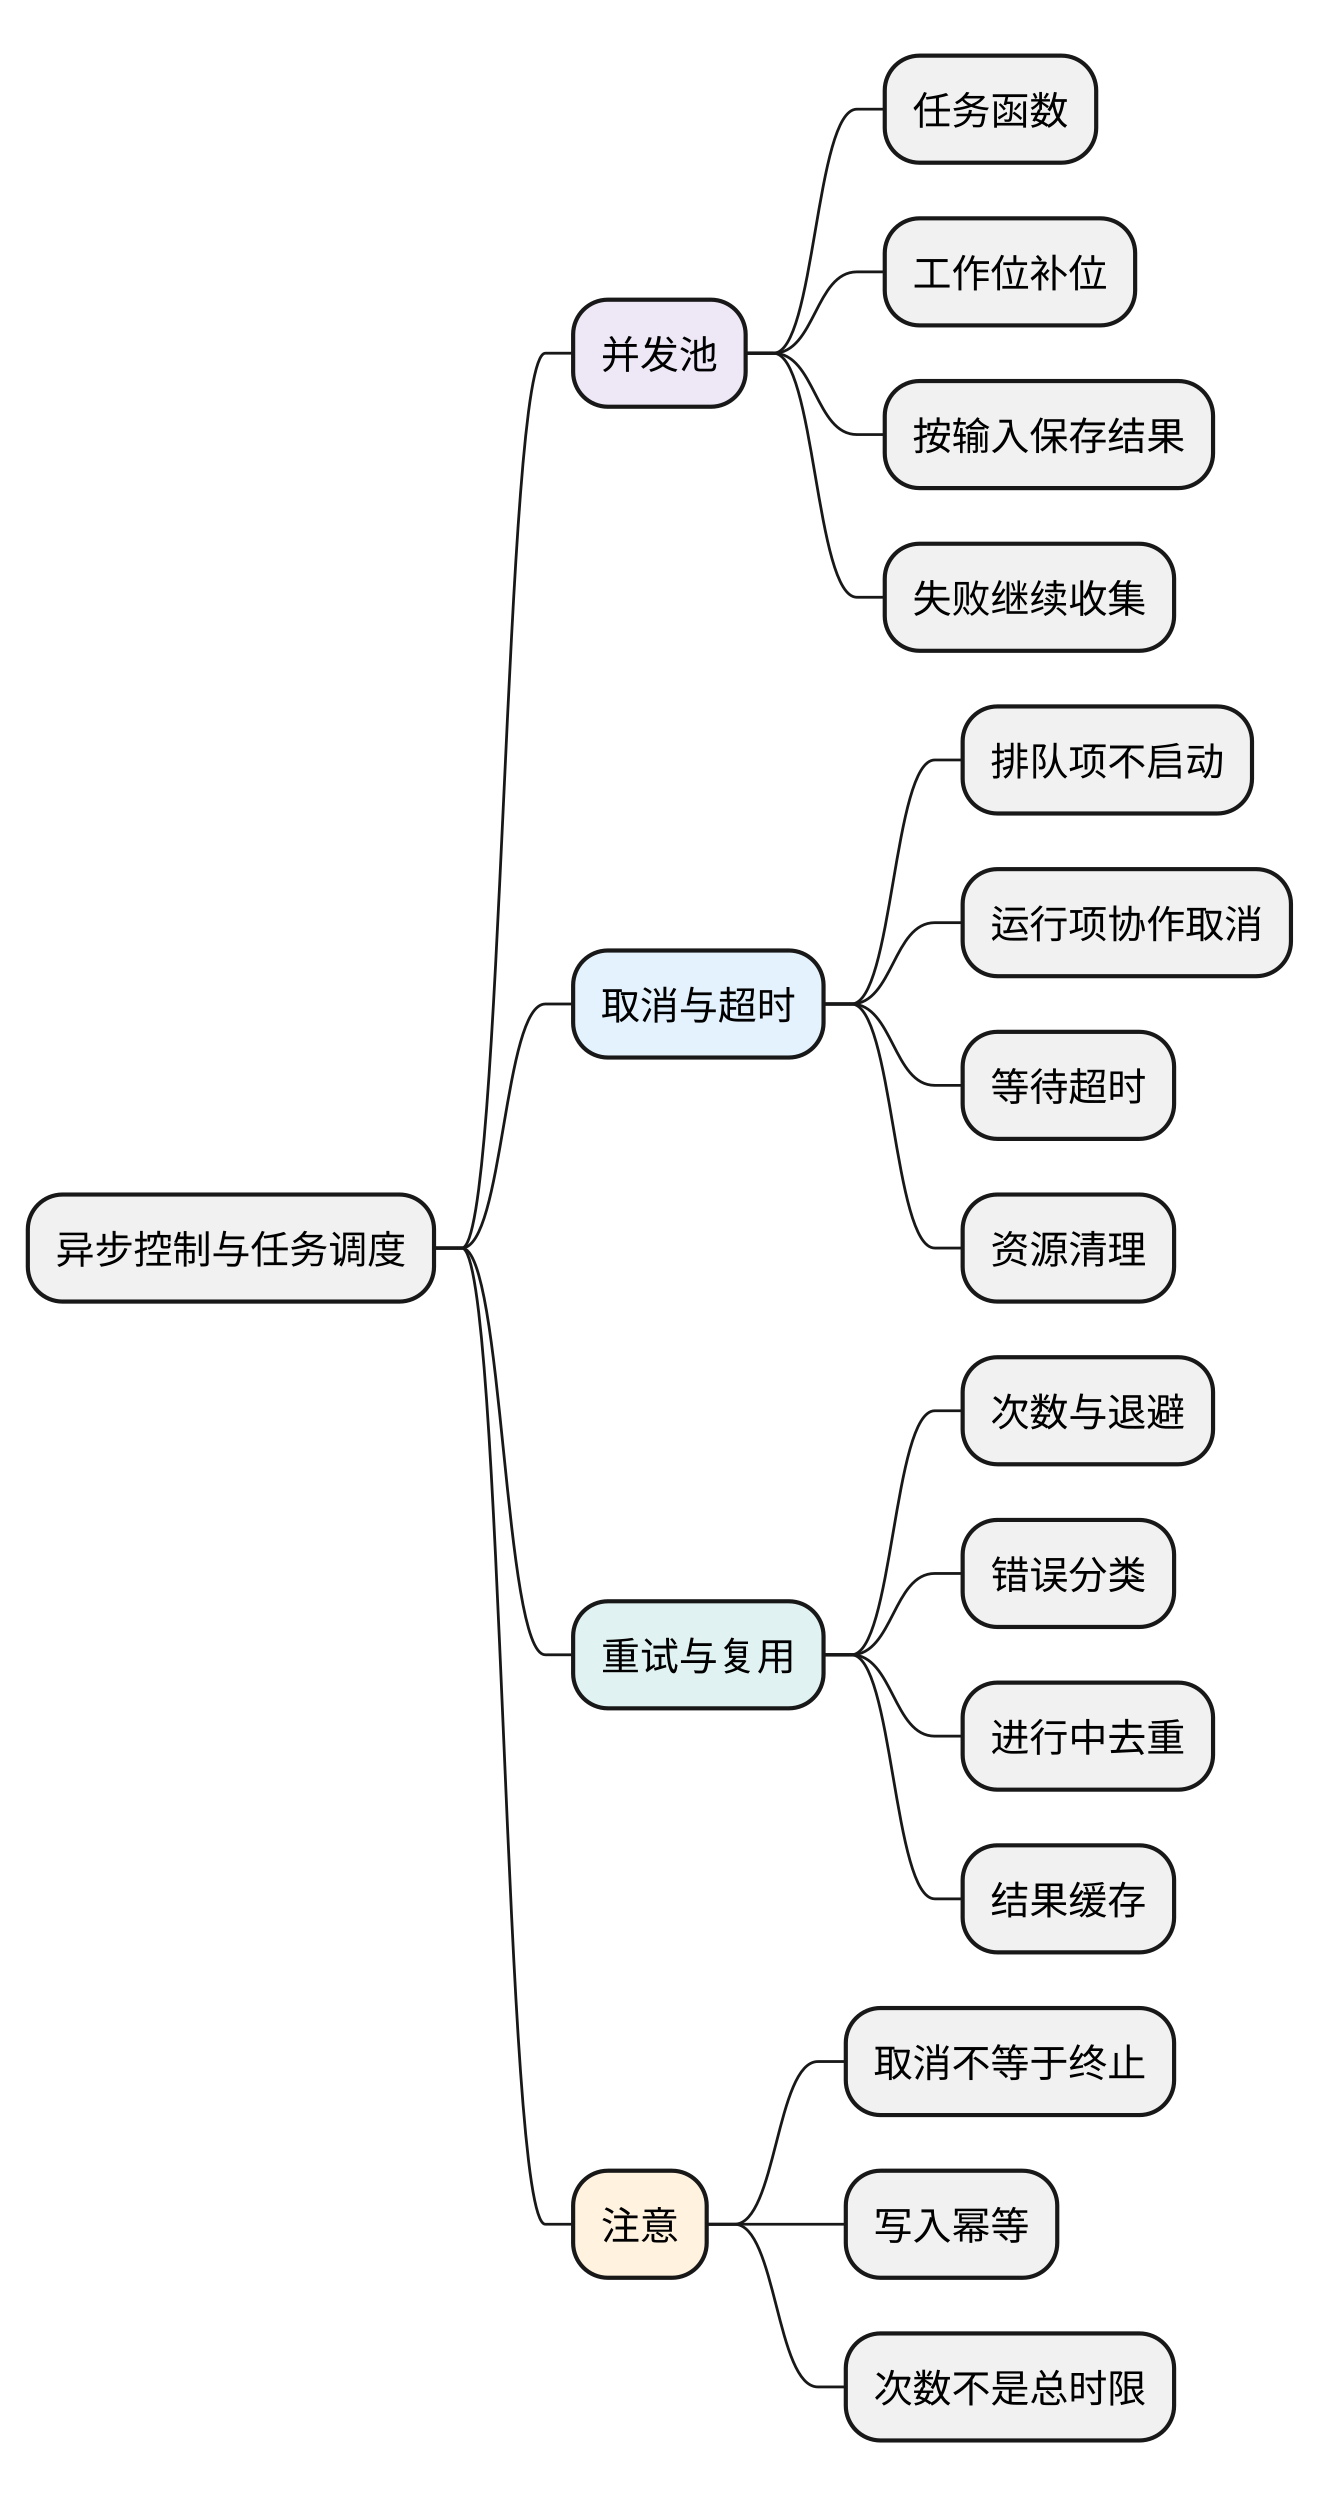
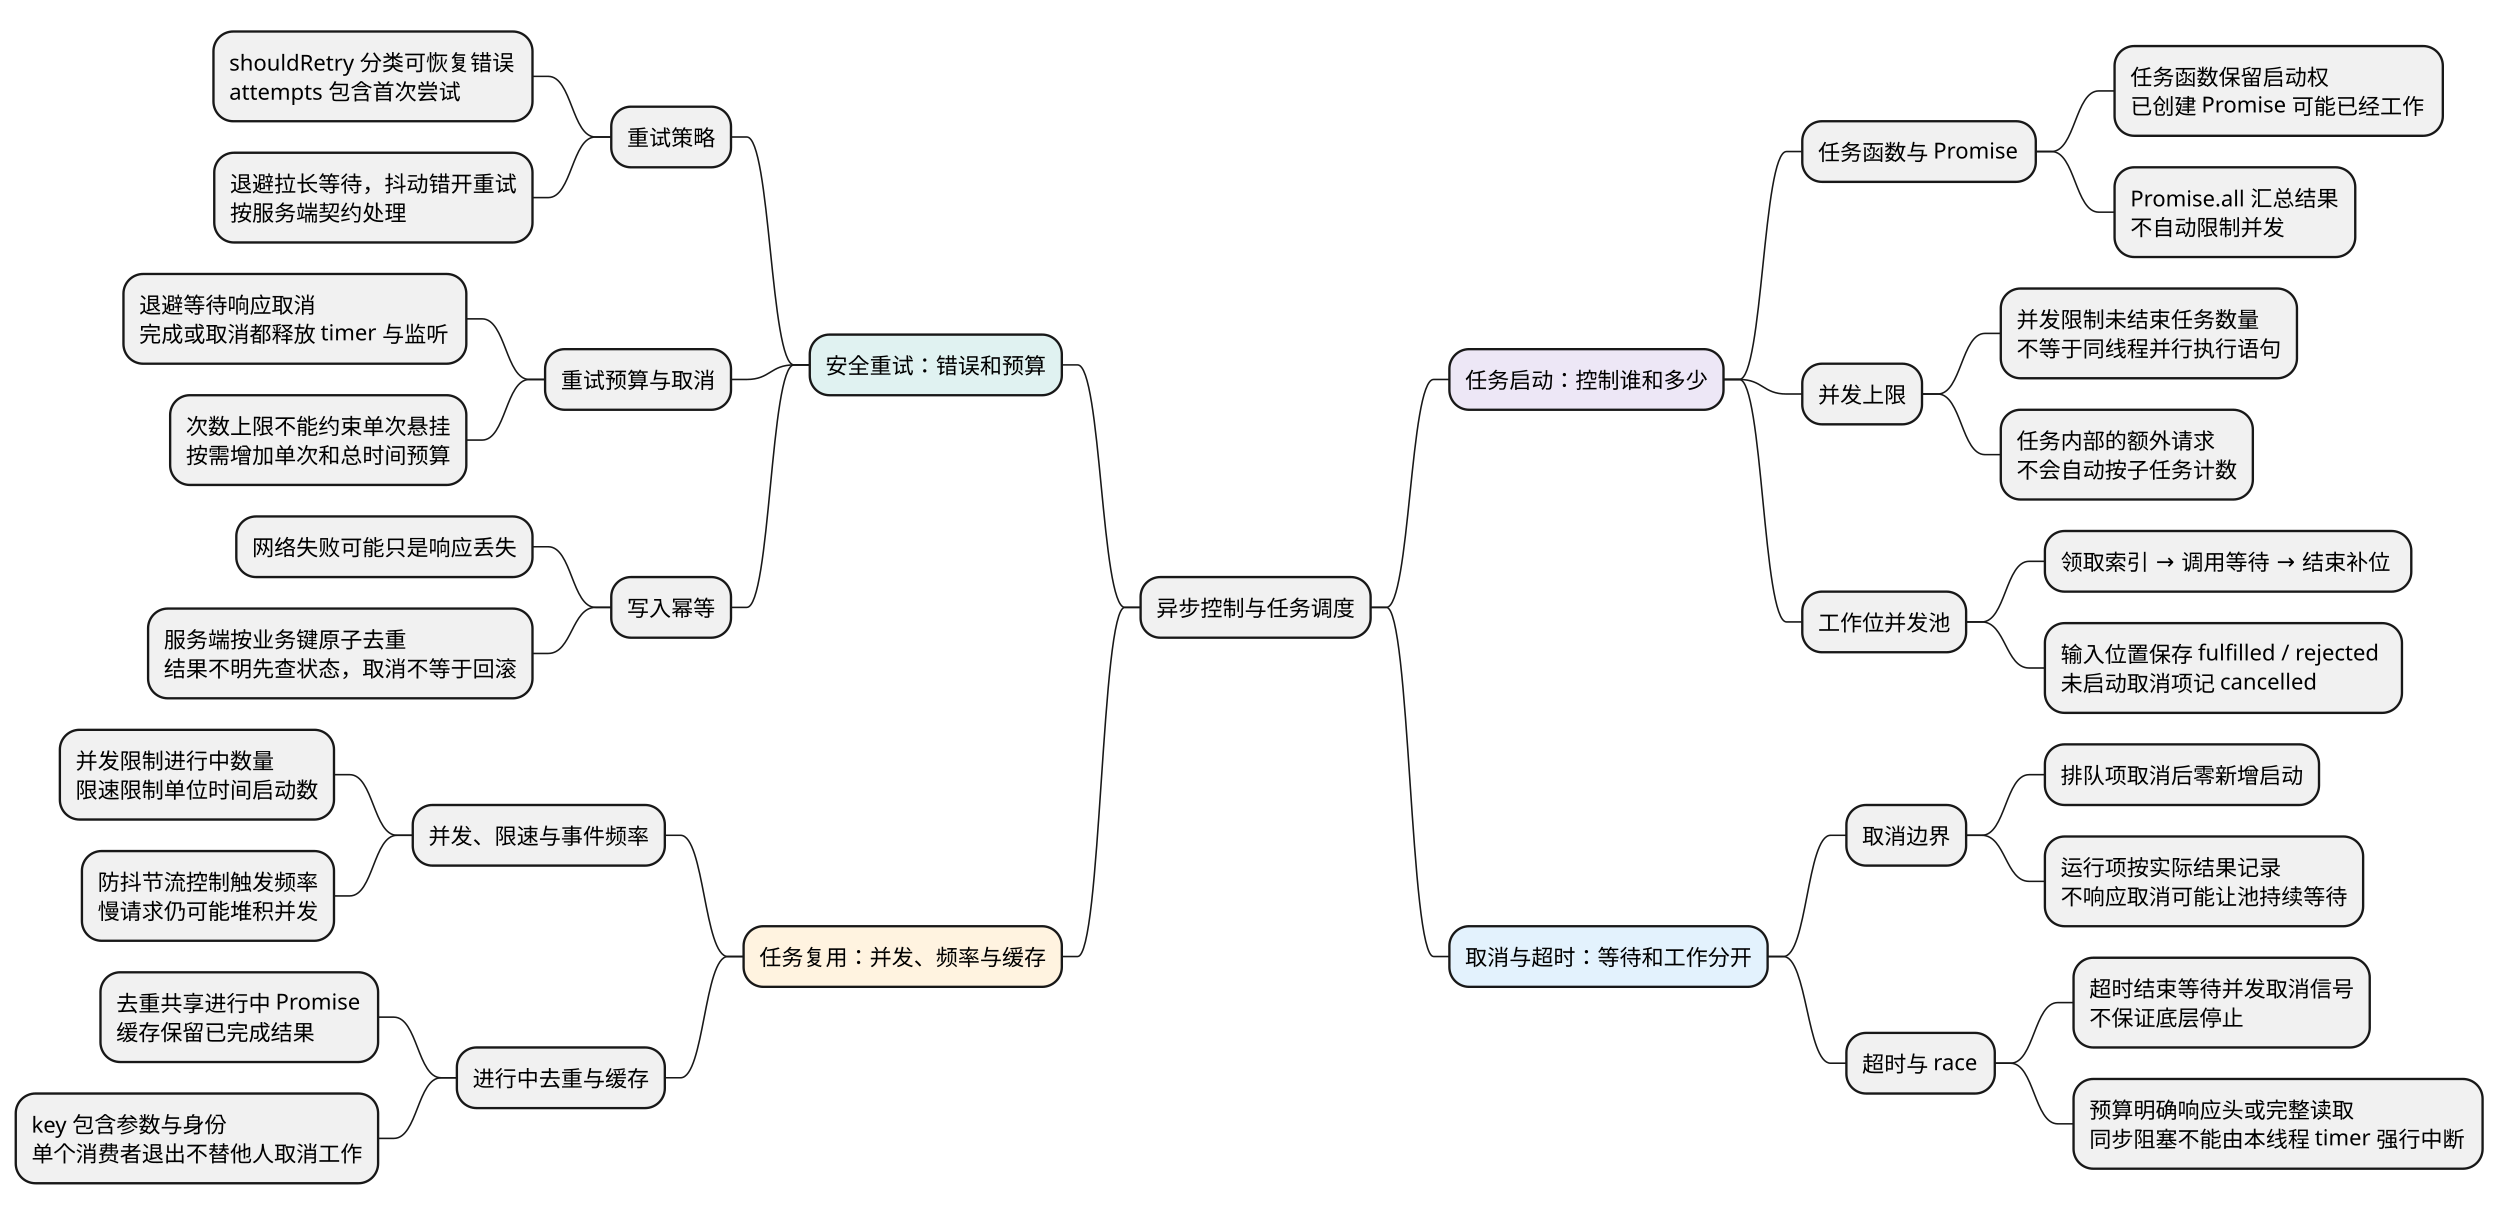
- <svg xmlns="http://www.w3.org/2000/svg" contentStyleType="text/css" data-diagram-type="MINDMAP" height="936.458px" preserveAspectRatio="none" style="width:495px;height:936px;background:#FFFFFF;" version="1.1" viewBox="0 0 495 936" width="495.833px" zoomAndPan="magnify">
+ <svg xmlns="http://www.w3.org/2000/svg" contentStyleType="text/css" data-diagram-type="MINDMAP" height="805.208px" preserveAspectRatio="none" style="width:1653px;height:805px;background:#FFFFFF;" version="1.1" viewBox="0 0 1653 805" width="1653.125px" zoomAndPan="magnify">
  <defs />
  <g>
-     <rect fill="#F1F1F1" height="40.081" rx="13.021" ry="13.021" style="stroke:#181818;stroke-width:1.562;" width="152.083" x="10.417" y="447.232" />
-     <text fill="#000000" font-family="Microsoft YaHei" font-size="14.583" lengthAdjust="spacing" textLength="131.25" x="20.833" y="473.079">异步控制与任务调度</text>
-     <rect fill="#EDE7F6" height="40.081" rx="13.021" ry="13.021" style="stroke:#181818;stroke-width:1.562;" width="64.583" x="214.583" y="112.204" />
-     <text fill="#000000" font-family="Microsoft YaHei" font-size="14.583" lengthAdjust="spacing" textLength="43.75" x="225" y="138.052">并发池</text>
-     <rect fill="#F1F1F1" height="40.081" rx="13.021" ry="13.021" style="stroke:#181818;stroke-width:1.562;" width="79.167" x="331.25" y="20.833" />
-     <text fill="#000000" font-family="Microsoft YaHei" font-size="14.583" lengthAdjust="spacing" textLength="58.333" x="341.667" y="46.681">任务函数</text>
-     <path d="M279.167,132.245 L289.583,132.245 C305.208,132.245 305.208,40.874 320.833,40.874 L331.25,40.874" fill="none" style="stroke:#181818;stroke-width:1.042;" />
-     <rect fill="#F1F1F1" height="40.081" rx="13.021" ry="13.021" style="stroke:#181818;stroke-width:1.562;" width="93.75" x="331.25" y="81.747" />
-     <text fill="#000000" font-family="Microsoft YaHei" font-size="14.583" lengthAdjust="spacing" textLength="72.917" x="341.667" y="107.595">工作位补位</text>
-     <path d="M279.167,132.245 L289.583,132.245 C305.208,132.245 305.208,101.788 320.833,101.788 L331.25,101.788" fill="none" style="stroke:#181818;stroke-width:1.042;" />
-     <rect fill="#F1F1F1" height="40.081" rx="13.021" ry="13.021" style="stroke:#181818;stroke-width:1.562;" width="122.917" x="331.25" y="142.661" />
-     <text fill="#000000" font-family="Microsoft YaHei" font-size="14.583" lengthAdjust="spacing" textLength="102.083" x="341.667" y="168.509">按输入保存结果</text>
-     <path d="M279.167,132.245 L289.583,132.245 C305.208,132.245 305.208,162.702 320.833,162.702 L331.25,162.702" fill="none" style="stroke:#181818;stroke-width:1.042;" />
-     <rect fill="#F1F1F1" height="40.081" rx="13.021" ry="13.021" style="stroke:#181818;stroke-width:1.562;" width="108.333" x="331.25" y="203.576" />
-     <text fill="#000000" font-family="Microsoft YaHei" font-size="14.583" lengthAdjust="spacing" textLength="87.5" x="341.667" y="229.423">失败继续收集</text>
-     <path d="M279.167,132.245 L289.583,132.245 C305.208,132.245 305.208,223.616 320.833,223.616 L331.25,223.616" fill="none" style="stroke:#181818;stroke-width:1.042;" />
-     <path d="M162.5,467.272 L172.917,467.272 C188.542,467.272 188.542,132.245 204.167,132.245 L214.583,132.245" fill="none" style="stroke:#181818;stroke-width:1.042;" />
-     <rect fill="#E3F2FD" height="40.081" rx="13.021" ry="13.021" style="stroke:#181818;stroke-width:1.562;" width="93.75" x="214.583" y="355.861" />
-     <text fill="#000000" font-family="Microsoft YaHei" font-size="14.583" lengthAdjust="spacing" textLength="72.917" x="225" y="381.708">取消与超时</text>
-     <rect fill="#F1F1F1" height="40.081" rx="13.021" ry="13.021" style="stroke:#181818;stroke-width:1.562;" width="108.333" x="360.417" y="264.49" />
-     <text fill="#000000" font-family="Microsoft YaHei" font-size="14.583" lengthAdjust="spacing" textLength="87.5" x="370.833" y="290.337">排队项不启动</text>
-     <path d="M308.333,375.901 L318.75,375.901 C334.375,375.901 334.375,284.53 350,284.53 L360.417,284.53" fill="none" style="stroke:#181818;stroke-width:1.042;" />
-     <rect fill="#F1F1F1" height="40.081" rx="13.021" ry="13.021" style="stroke:#181818;stroke-width:1.562;" width="122.917" x="360.417" y="325.404" />
-     <text fill="#000000" font-family="Microsoft YaHei" font-size="14.583" lengthAdjust="spacing" textLength="102.083" x="370.833" y="351.251">运行项协作取消</text>
-     <path d="M308.333,375.901 L318.75,375.901 C334.375,375.901 334.375,345.444 350,345.444 L360.417,345.444" fill="none" style="stroke:#181818;stroke-width:1.042;" />
-     <rect fill="#F1F1F1" height="40.081" rx="13.021" ry="13.021" style="stroke:#181818;stroke-width:1.562;" width="79.167" x="360.417" y="386.318" />
-     <text fill="#000000" font-family="Microsoft YaHei" font-size="14.583" lengthAdjust="spacing" textLength="58.333" x="370.833" y="412.165">等待超时</text>
-     <path d="M308.333,375.901 L318.75,375.901 C334.375,375.901 334.375,406.358 350,406.358 L360.417,406.358" fill="none" style="stroke:#181818;stroke-width:1.042;" />
-     <rect fill="#F1F1F1" height="40.081" rx="13.021" ry="13.021" style="stroke:#181818;stroke-width:1.562;" width="79.167" x="360.417" y="447.232" />
-     <text fill="#000000" font-family="Microsoft YaHei" font-size="14.583" lengthAdjust="spacing" textLength="58.333" x="370.833" y="473.079">资源清理</text>
-     <path d="M308.333,375.901 L318.75,375.901 C334.375,375.901 334.375,467.272 350,467.272 L360.417,467.272" fill="none" style="stroke:#181818;stroke-width:1.042;" />
-     <path d="M162.5,467.272 L172.917,467.272 C188.542,467.272 188.542,375.901 204.167,375.901 L214.583,375.901" fill="none" style="stroke:#181818;stroke-width:1.042;" />
-     <rect fill="#E0F2F1" height="40.081" rx="13.021" ry="13.021" style="stroke:#181818;stroke-width:1.562;" width="93.75" x="214.583" y="599.517" />
-     <text fill="#000000" font-family="Microsoft YaHei" font-size="14.583" lengthAdjust="spacing" textLength="72.917" x="225" y="625.365">重试与复用</text>
-     <rect fill="#F1F1F1" height="40.081" rx="13.021" ry="13.021" style="stroke:#181818;stroke-width:1.562;" width="93.75" x="360.417" y="508.146" />
-     <text fill="#000000" font-family="Microsoft YaHei" font-size="14.583" lengthAdjust="spacing" textLength="72.917" x="370.833" y="533.994">次数与退避</text>
-     <path d="M308.333,619.558 L318.75,619.558 C334.375,619.558 334.375,528.187 350,528.187 L360.417,528.187" fill="none" style="stroke:#181818;stroke-width:1.042;" />
-     <rect fill="#F1F1F1" height="40.081" rx="13.021" ry="13.021" style="stroke:#181818;stroke-width:1.562;" width="79.167" x="360.417" y="569.06" />
-     <text fill="#000000" font-family="Microsoft YaHei" font-size="14.583" lengthAdjust="spacing" textLength="58.333" x="370.833" y="594.908">错误分类</text>
-     <path d="M308.333,619.558 L318.75,619.558 C334.375,619.558 334.375,589.101 350,589.101 L360.417,589.101" fill="none" style="stroke:#181818;stroke-width:1.042;" />
-     <rect fill="#F1F1F1" height="40.081" rx="13.021" ry="13.021" style="stroke:#181818;stroke-width:1.562;" width="93.75" x="360.417" y="629.974" />
-     <text fill="#000000" font-family="Microsoft YaHei" font-size="14.583" lengthAdjust="spacing" textLength="72.917" x="370.833" y="655.822">进行中去重</text>
-     <path d="M308.333,619.558 L318.75,619.558 C334.375,619.558 334.375,650.015 350,650.015 L360.417,650.015" fill="none" style="stroke:#181818;stroke-width:1.042;" />
-     <rect fill="#F1F1F1" height="40.081" rx="13.021" ry="13.021" style="stroke:#181818;stroke-width:1.562;" width="79.167" x="360.417" y="690.889" />
-     <text fill="#000000" font-family="Microsoft YaHei" font-size="14.583" lengthAdjust="spacing" textLength="58.333" x="370.833" y="716.736">结果缓存</text>
-     <path d="M308.333,619.558 L318.75,619.558 C334.375,619.558 334.375,710.929 350,710.929 L360.417,710.929" fill="none" style="stroke:#181818;stroke-width:1.042;" />
-     <path d="M162.5,467.272 L172.917,467.272 C188.542,467.272 188.542,619.558 204.167,619.558 L214.583,619.558" fill="none" style="stroke:#181818;stroke-width:1.042;" />
-     <rect fill="#FFF3E0" height="40.081" rx="13.021" ry="13.021" style="stroke:#181818;stroke-width:1.562;" width="50" x="214.583" y="812.717" />
-     <text fill="#000000" font-family="Microsoft YaHei" font-size="14.583" lengthAdjust="spacing" textLength="29.167" x="225" y="838.564">注意</text>
-     <rect fill="#F1F1F1" height="40.081" rx="13.021" ry="13.021" style="stroke:#181818;stroke-width:1.562;" width="122.917" x="316.667" y="751.803" />
-     <text fill="#000000" font-family="Microsoft YaHei" font-size="14.583" lengthAdjust="spacing" textLength="102.083" x="327.083" y="777.65">取消不等于终止</text>
-     <path d="M264.583,832.757 L275,832.757 C290.625,832.757 290.625,771.843 306.25,771.843 L316.667,771.843" fill="none" style="stroke:#181818;stroke-width:1.042;" />
-     <rect fill="#F1F1F1" height="40.081" rx="13.021" ry="13.021" style="stroke:#181818;stroke-width:1.562;" width="79.167" x="316.667" y="812.717" />
-     <text fill="#000000" font-family="Microsoft YaHei" font-size="14.583" lengthAdjust="spacing" textLength="58.333" x="327.083" y="838.564">写入幂等</text>
-     <path d="M264.583,832.757 L275,832.757 C290.625,832.757 290.625,832.757 306.25,832.757 L316.667,832.757" fill="none" style="stroke:#181818;stroke-width:1.042;" />
-     <rect fill="#F1F1F1" height="40.081" rx="13.021" ry="13.021" style="stroke:#181818;stroke-width:1.562;" width="122.917" x="316.667" y="873.631" />
-     <text fill="#000000" font-family="Microsoft YaHei" font-size="14.583" lengthAdjust="spacing" textLength="102.083" x="327.083" y="899.478">次数不是总时限</text>
-     <path d="M264.583,832.757 L275,832.757 C290.625,832.757 290.625,893.671 306.25,893.671 L316.667,893.671" fill="none" style="stroke:#181818;stroke-width:1.042;" />
-     <path d="M162.5,467.272 L172.917,467.272 C188.542,467.272 188.542,832.757 204.167,832.757 L214.583,832.757" fill="none" style="stroke:#181818;stroke-width:1.042;" />
+     <rect fill="#F1F1F1" height="40.081" rx="13.021" ry="13.021" style="stroke:#181818;stroke-width:1.562;" width="152.083" x="754.167" y="381.56" />
+     <text fill="#000000" font-family="Microsoft YaHei" font-size="14.583" lengthAdjust="spacing" textLength="131.25" x="764.583" y="407.408">异步控制与任务调度</text>
+     <rect fill="#EDE7F6" height="40.081" rx="13.021" ry="13.021" style="stroke:#181818;stroke-width:1.562;" width="181.25" x="958.333" y="230.861" />
+     <text fill="#000000" font-family="Microsoft YaHei" font-size="14.583" lengthAdjust="spacing" textLength="160.417" x="968.75" y="256.708">任务启动：控制谁和多少</text>
+     <rect fill="#F1F1F1" height="40.081" rx="13.021" ry="13.021" style="stroke:#181818;stroke-width:1.562;" width="154.398" x="1191.667" y="80.162" />
+     <text fill="#000000" font-family="Microsoft YaHei" font-size="14.583" lengthAdjust="spacing" textLength="133.564" x="1202.083" y="106.009">任务函数与 Promise</text>
+     <rect fill="#F1F1F1" height="59.328" rx="13.021" ry="13.021" style="stroke:#181818;stroke-width:1.562;" width="217.046" x="1398.148" y="30.457" />
+     <text fill="#000000" font-family="Microsoft YaHei" font-size="14.583" lengthAdjust="spacing" textLength="131.25" x="1408.564" y="56.304">任务函数保留启动权</text>
+     <text fill="#000000" font-family="Microsoft YaHei" font-size="14.583" lengthAdjust="spacing" textLength="196.213" x="1408.564" y="75.552">已创建 Promise 可能已经工作</text>
+     <path d="M1346.064,100.202 L1356.481,100.202 C1372.106,100.202 1372.106,60.121 1387.731,60.121 L1398.148,60.121" fill="none" style="stroke:#181818;stroke-width:1.042;" />
+     <rect fill="#F1F1F1" height="59.328" rx="13.021" ry="13.021" style="stroke:#181818;stroke-width:1.562;" width="159.147" x="1398.148" y="110.619" />
+     <text fill="#000000" font-family="Microsoft YaHei" font-size="14.583" lengthAdjust="spacing" textLength="138.314" x="1408.564" y="136.466">Promise.all 汇总结果</text>
+     <text fill="#000000" font-family="Microsoft YaHei" font-size="14.583" lengthAdjust="spacing" textLength="102.083" x="1408.564" y="155.713">不自动限制并发</text>
+     <path d="M1346.064,100.202 L1356.481,100.202 C1372.106,100.202 1372.106,140.283 1387.731,140.283 L1398.148,140.283" fill="none" style="stroke:#181818;stroke-width:1.042;" />
+     <path d="M1139.583,250.901 L1150,250.901 C1165.625,250.901 1165.625,100.202 1181.25,100.202 L1191.667,100.202" fill="none" style="stroke:#181818;stroke-width:1.042;" />
+     <rect fill="#F1F1F1" height="40.081" rx="13.021" ry="13.021" style="stroke:#181818;stroke-width:1.562;" width="79.167" x="1191.667" y="240.485" />
+     <text fill="#000000" font-family="Microsoft YaHei" font-size="14.583" lengthAdjust="spacing" textLength="58.333" x="1202.083" y="266.332">并发上限</text>
+     <rect fill="#F1F1F1" height="59.328" rx="13.021" ry="13.021" style="stroke:#181818;stroke-width:1.562;" width="195.833" x="1322.917" y="190.78" />
+     <text fill="#000000" font-family="Microsoft YaHei" font-size="14.583" lengthAdjust="spacing" textLength="160.417" x="1333.333" y="216.627">并发限制未结束任务数量</text>
+     <text fill="#000000" font-family="Microsoft YaHei" font-size="14.583" lengthAdjust="spacing" textLength="175" x="1333.333" y="235.875">不等于同线程并行执行语句</text>
+     <path d="M1270.833,260.525 L1281.25,260.525 C1296.875,260.525 1296.875,220.444 1312.5,220.444 L1322.917,220.444" fill="none" style="stroke:#181818;stroke-width:1.042;" />
+     <rect fill="#F1F1F1" height="59.328" rx="13.021" ry="13.021" style="stroke:#181818;stroke-width:1.562;" width="166.667" x="1322.917" y="270.942" />
+     <text fill="#000000" font-family="Microsoft YaHei" font-size="14.583" lengthAdjust="spacing" textLength="131.25" x="1333.333" y="296.789">任务内部的额外请求</text>
+     <text fill="#000000" font-family="Microsoft YaHei" font-size="14.583" lengthAdjust="spacing" textLength="145.833" x="1333.333" y="316.036">不会自动按子任务计数</text>
+     <path d="M1270.833,260.525 L1281.25,260.525 C1296.875,260.525 1296.875,300.606 1312.5,300.606 L1322.917,300.606" fill="none" style="stroke:#181818;stroke-width:1.042;" />
+     <path d="M1139.583,250.901 L1150,250.901 C1165.625,250.901 1165.625,260.525 1181.25,260.525 L1191.667,260.525" fill="none" style="stroke:#181818;stroke-width:1.042;" />
+     <rect fill="#F1F1F1" height="40.081" rx="13.021" ry="13.021" style="stroke:#181818;stroke-width:1.562;" width="108.333" x="1191.667" y="391.184" />
+     <text fill="#000000" font-family="Microsoft YaHei" font-size="14.583" lengthAdjust="spacing" textLength="87.5" x="1202.083" y="417.031">工作位并发池</text>
+     <rect fill="#F1F1F1" height="40.081" rx="13.021" ry="13.021" style="stroke:#181818;stroke-width:1.562;" width="242.261" x="1352.083" y="351.103" />
+     <text fill="#000000" font-family="Microsoft YaHei" font-size="14.583" lengthAdjust="spacing" textLength="221.427" x="1362.5" y="376.951">领取索引 → 调用等待 → 结束补位</text>
+     <path d="M1300,411.224 L1310.417,411.224 C1326.042,411.224 1326.042,371.144 1341.667,371.144 L1352.083,371.144" fill="none" style="stroke:#181818;stroke-width:1.042;" />
+     <rect fill="#F1F1F1" height="59.328" rx="13.021" ry="13.021" style="stroke:#181818;stroke-width:1.562;" width="236.094" x="1352.083" y="412.017" />
+     <text fill="#000000" font-family="Microsoft YaHei" font-size="14.583" lengthAdjust="spacing" textLength="215.261" x="1362.5" y="437.865">输入位置保存 fulfilled / rejected</text>
+     <text fill="#000000" font-family="Microsoft YaHei" font-size="14.583" lengthAdjust="spacing" textLength="171.71" x="1362.5" y="457.112">未启动取消项记 cancelled</text>
+     <path d="M1300,411.224 L1310.417,411.224 C1326.042,411.224 1326.042,441.681 1341.667,441.681 L1352.083,441.681" fill="none" style="stroke:#181818;stroke-width:1.042;" />
+     <path d="M1139.583,250.901 L1150,250.901 C1165.625,250.901 1165.625,411.224 1181.25,411.224 L1191.667,411.224" fill="none" style="stroke:#181818;stroke-width:1.042;" />
+     <path d="M906.25,401.601 L916.667,401.601 C932.292,401.601 932.292,250.901 947.917,250.901 L958.333,250.901" fill="none" style="stroke:#181818;stroke-width:1.042;" />
+     <rect fill="#E3F2FD" height="40.081" rx="13.021" ry="13.021" style="stroke:#181818;stroke-width:1.562;" width="210.417" x="958.333" y="612.421" />
+     <text fill="#000000" font-family="Microsoft YaHei" font-size="14.583" lengthAdjust="spacing" textLength="189.583" x="968.75" y="638.269">取消与超时：等待和工作分开</text>
+     <rect fill="#F1F1F1" height="40.081" rx="13.021" ry="13.021" style="stroke:#181818;stroke-width:1.562;" width="79.167" x="1220.833" y="532.26" />
+     <text fill="#000000" font-family="Microsoft YaHei" font-size="14.583" lengthAdjust="spacing" textLength="58.333" x="1231.25" y="558.107">取消边界</text>
+     <rect fill="#F1F1F1" height="40.081" rx="13.021" ry="13.021" style="stroke:#181818;stroke-width:1.562;" width="181.25" x="1352.083" y="492.179" />
+     <text fill="#000000" font-family="Microsoft YaHei" font-size="14.583" lengthAdjust="spacing" textLength="160.417" x="1362.5" y="518.026">排队项取消后零新增启动</text>
+     <path d="M1300,552.3 L1310.417,552.3 C1326.042,552.3 1326.042,512.219 1341.667,512.219 L1352.083,512.219" fill="none" style="stroke:#181818;stroke-width:1.042;" />
+     <rect fill="#F1F1F1" height="59.328" rx="13.021" ry="13.021" style="stroke:#181818;stroke-width:1.562;" width="210.417" x="1352.083" y="553.093" />
+     <text fill="#000000" font-family="Microsoft YaHei" font-size="14.583" lengthAdjust="spacing" textLength="145.833" x="1362.5" y="578.94">运行项按实际结果记录</text>
+     <text fill="#000000" font-family="Microsoft YaHei" font-size="14.583" lengthAdjust="spacing" textLength="189.583" x="1362.5" y="598.188">不响应取消可能让池持续等待</text>
+     <path d="M1300,552.3 L1310.417,552.3 C1326.042,552.3 1326.042,582.757 1341.667,582.757 L1352.083,582.757" fill="none" style="stroke:#181818;stroke-width:1.042;" />
+     <path d="M1168.75,632.462 L1179.167,632.462 C1194.792,632.462 1194.792,552.3 1210.417,552.3 L1220.833,552.3" fill="none" style="stroke:#181818;stroke-width:1.042;" />
+     <rect fill="#F1F1F1" height="40.081" rx="13.021" ry="13.021" style="stroke:#181818;stroke-width:1.562;" width="98.115" x="1220.833" y="682.959" />
+     <text fill="#000000" font-family="Microsoft YaHei" font-size="14.583" lengthAdjust="spacing" textLength="77.282" x="1231.25" y="708.806">超时与 race</text>
+     <rect fill="#F1F1F1" height="59.328" rx="13.021" ry="13.021" style="stroke:#181818;stroke-width:1.562;" width="195.833" x="1371.032" y="633.255" />
+     <text fill="#000000" font-family="Microsoft YaHei" font-size="14.583" lengthAdjust="spacing" textLength="175" x="1381.448" y="659.102">超时结束等待并发取消信号</text>
+     <text fill="#000000" font-family="Microsoft YaHei" font-size="14.583" lengthAdjust="spacing" textLength="102.083" x="1381.448" y="678.349">不保证底层停止</text>
+     <path d="M1318.948,702.999 L1329.365,702.999 C1344.99,702.999 1344.99,662.919 1360.615,662.919 L1371.032,662.919" fill="none" style="stroke:#181818;stroke-width:1.042;" />
+     <rect fill="#F1F1F1" height="59.328" rx="13.021" ry="13.021" style="stroke:#181818;stroke-width:1.562;" width="270.452" x="1371.032" y="713.416" />
+     <text fill="#000000" font-family="Microsoft YaHei" font-size="14.583" lengthAdjust="spacing" textLength="175" x="1381.448" y="739.263">预算明确响应头或完整读取</text>
+     <text fill="#000000" font-family="Microsoft YaHei" font-size="14.583" lengthAdjust="spacing" textLength="249.619" x="1381.448" y="758.511">同步阻塞不能由本线程 timer 强行中断</text>
+     <path d="M1318.948,702.999 L1329.365,702.999 C1344.99,702.999 1344.99,743.08 1360.615,743.08 L1371.032,743.08" fill="none" style="stroke:#181818;stroke-width:1.042;" />
+     <path d="M1168.75,632.462 L1179.167,632.462 C1194.792,632.462 1194.792,702.999 1210.417,702.999 L1220.833,702.999" fill="none" style="stroke:#181818;stroke-width:1.042;" />
+     <path d="M906.25,401.601 L916.667,401.601 C932.292,401.601 932.292,632.462 947.917,632.462 L958.333,632.462" fill="none" style="stroke:#181818;stroke-width:1.042;" />
+     <rect fill="#E0F2F1" height="40.081" rx="13.021" ry="13.021" style="stroke:#181818;stroke-width:1.562;" width="166.667" x="535.417" y="221.237" />
+     <text fill="#000000" font-family="Microsoft YaHei" font-size="14.583" lengthAdjust="spacing" textLength="145.833" x="545.833" y="247.085">安全重试：错误和预算</text>
+     <rect fill="#F1F1F1" height="40.081" rx="13.021" ry="13.021" style="stroke:#181818;stroke-width:1.562;" width="79.167" x="404.167" y="70.538" />
+     <text fill="#000000" font-family="Microsoft YaHei" font-size="14.583" lengthAdjust="spacing" textLength="58.333" x="414.583" y="96.385">重试策略</text>
+     <rect fill="#F1F1F1" height="59.328" rx="13.021" ry="13.021" style="stroke:#181818;stroke-width:1.562;" width="210.944" x="141.14" y="20.833" />
+     <text fill="#000000" font-family="Microsoft YaHei" font-size="14.583" lengthAdjust="spacing" textLength="190.11" x="151.556" y="46.681">shouldRetry 分类可恢复错误</text>
+     <text fill="#000000" font-family="Microsoft YaHei" font-size="14.583" lengthAdjust="spacing" textLength="154.179" x="151.556" y="65.928">attempts 包含首次尝试</text>
+     <path d="M404.167,90.578 L393.75,90.578 C378.125,90.578 378.125,50.497 362.5,50.497 L352.083,50.497" fill="none" style="stroke:#181818;stroke-width:1.042;" />
+     <rect fill="#F1F1F1" height="59.328" rx="13.021" ry="13.021" style="stroke:#181818;stroke-width:1.562;" width="210.417" x="141.667" y="100.995" />
+     <text fill="#000000" font-family="Microsoft YaHei" font-size="14.583" lengthAdjust="spacing" textLength="189.583" x="152.083" y="126.842">退避拉长等待，抖动错开重试</text>
+     <text fill="#000000" font-family="Microsoft YaHei" font-size="14.583" lengthAdjust="spacing" textLength="116.667" x="152.083" y="146.09">按服务端契约处理</text>
+     <path d="M404.167,90.578 L393.75,90.578 C378.125,90.578 378.125,130.659 362.5,130.659 L352.083,130.659" fill="none" style="stroke:#181818;stroke-width:1.042;" />
+     <path d="M535.417,241.278 L525,241.278 C509.375,241.278 509.375,90.578 493.75,90.578 L483.333,90.578" fill="none" style="stroke:#181818;stroke-width:1.042;" />
+     <rect fill="#F1F1F1" height="40.081" rx="13.021" ry="13.021" style="stroke:#181818;stroke-width:1.562;" width="122.917" x="360.417" y="230.861" />
+     <text fill="#000000" font-family="Microsoft YaHei" font-size="14.583" lengthAdjust="spacing" textLength="102.083" x="370.833" y="256.708">重试预算与取消</text>
+     <rect fill="#F1F1F1" height="59.328" rx="13.021" ry="13.021" style="stroke:#181818;stroke-width:1.562;" width="226.702" x="81.632" y="181.156" />
+     <text fill="#000000" font-family="Microsoft YaHei" font-size="14.583" lengthAdjust="spacing" textLength="116.667" x="92.048" y="207.004">退避等待响应取消</text>
+     <text fill="#000000" font-family="Microsoft YaHei" font-size="14.583" lengthAdjust="spacing" textLength="205.869" x="92.048" y="226.251">完成或取消都释放 timer 与监听</text>
+     <path d="M360.417,250.901 L350,250.901 C334.375,250.901 334.375,210.821 318.75,210.821 L308.333,210.821" fill="none" style="stroke:#181818;stroke-width:1.042;" />
+     <rect fill="#F1F1F1" height="59.328" rx="13.021" ry="13.021" style="stroke:#181818;stroke-width:1.562;" width="195.833" x="112.5" y="261.318" />
+     <text fill="#000000" font-family="Microsoft YaHei" font-size="14.583" lengthAdjust="spacing" textLength="175" x="122.917" y="287.165">次数上限不能约束单次悬挂</text>
+     <text fill="#000000" font-family="Microsoft YaHei" font-size="14.583" lengthAdjust="spacing" textLength="175" x="122.917" y="306.413">按需增加单次和总时间预算</text>
+     <path d="M360.417,250.901 L350,250.901 C334.375,250.901 334.375,290.982 318.75,290.982 L308.333,290.982" fill="none" style="stroke:#181818;stroke-width:1.042;" />
+     <path d="M535.417,241.278 L525,241.278 C509.375,241.278 509.375,250.901 493.75,250.901 L483.333,250.901" fill="none" style="stroke:#181818;stroke-width:1.042;" />
+     <rect fill="#F1F1F1" height="40.081" rx="13.021" ry="13.021" style="stroke:#181818;stroke-width:1.562;" width="79.167" x="404.167" y="381.56" />
+     <text fill="#000000" font-family="Microsoft YaHei" font-size="14.583" lengthAdjust="spacing" textLength="58.333" x="414.583" y="407.408">写入幂等</text>
+     <rect fill="#F1F1F1" height="40.081" rx="13.021" ry="13.021" style="stroke:#181818;stroke-width:1.562;" width="195.833" x="156.25" y="341.479" />
+     <text fill="#000000" font-family="Microsoft YaHei" font-size="14.583" lengthAdjust="spacing" textLength="175" x="166.667" y="367.327">网络失败可能只是响应丢失</text>
+     <path d="M404.167,401.601 L393.75,401.601 C378.125,401.601 378.125,361.52 362.5,361.52 L352.083,361.52" fill="none" style="stroke:#181818;stroke-width:1.042;" />
+     <rect fill="#F1F1F1" height="59.328" rx="13.021" ry="13.021" style="stroke:#181818;stroke-width:1.562;" width="254.167" x="97.917" y="402.394" />
+     <text fill="#000000" font-family="Microsoft YaHei" font-size="14.583" lengthAdjust="spacing" textLength="160.417" x="108.333" y="428.241">服务端按业务键原子去重</text>
+     <text fill="#000000" font-family="Microsoft YaHei" font-size="14.583" lengthAdjust="spacing" textLength="233.333" x="108.333" y="447.488">结果不明先查状态，取消不等于回滚</text>
+     <path d="M404.167,401.601 L393.75,401.601 C378.125,401.601 378.125,432.058 362.5,432.058 L352.083,432.058" fill="none" style="stroke:#181818;stroke-width:1.042;" />
+     <path d="M535.417,241.278 L525,241.278 C509.375,241.278 509.375,401.601 493.75,401.601 L483.333,401.601" fill="none" style="stroke:#181818;stroke-width:1.042;" />
+     <path d="M754.167,401.601 L743.75,401.601 C728.125,401.601 728.125,241.278 712.5,241.278 L702.083,241.278" fill="none" style="stroke:#181818;stroke-width:1.042;" />
+     <rect fill="#FFF3E0" height="40.081" rx="13.021" ry="13.021" style="stroke:#181818;stroke-width:1.562;" width="210.417" x="491.667" y="612.421" />
+     <text fill="#000000" font-family="Microsoft YaHei" font-size="14.583" lengthAdjust="spacing" textLength="189.583" x="502.083" y="638.269">任务复用：并发、频率与缓存</text>
+     <rect fill="#F1F1F1" height="40.081" rx="13.021" ry="13.021" style="stroke:#181818;stroke-width:1.562;" width="166.667" x="272.917" y="532.26" />
+     <text fill="#000000" font-family="Microsoft YaHei" font-size="14.583" lengthAdjust="spacing" textLength="145.833" x="283.333" y="558.107">并发、限速与事件频率</text>
+     <rect fill="#F1F1F1" height="59.328" rx="13.021" ry="13.021" style="stroke:#181818;stroke-width:1.562;" width="181.25" x="39.583" y="482.555" />
+     <text fill="#000000" font-family="Microsoft YaHei" font-size="14.583" lengthAdjust="spacing" textLength="131.25" x="50" y="508.402">并发限制进行中数量</text>
+     <text fill="#000000" font-family="Microsoft YaHei" font-size="14.583" lengthAdjust="spacing" textLength="160.417" x="50" y="527.65">限速限制单位时间启动数</text>
+     <path d="M272.917,552.3 L262.5,552.3 C246.875,552.3 246.875,512.219 231.25,512.219 L220.833,512.219" fill="none" style="stroke:#181818;stroke-width:1.042;" />
+     <rect fill="#F1F1F1" height="59.328" rx="13.021" ry="13.021" style="stroke:#181818;stroke-width:1.562;" width="166.667" x="54.167" y="562.717" />
+     <text fill="#000000" font-family="Microsoft YaHei" font-size="14.583" lengthAdjust="spacing" textLength="145.833" x="64.583" y="588.564">防抖节流控制触发频率</text>
+     <text fill="#000000" font-family="Microsoft YaHei" font-size="14.583" lengthAdjust="spacing" textLength="145.833" x="64.583" y="607.812">慢请求仍可能堆积并发</text>
+     <path d="M272.917,552.3 L262.5,552.3 C246.875,552.3 246.875,592.381 231.25,592.381 L220.833,592.381" fill="none" style="stroke:#181818;stroke-width:1.042;" />
+     <path d="M491.667,632.462 L481.25,632.462 C465.625,632.462 465.625,552.3 450,552.3 L439.583,552.3" fill="none" style="stroke:#181818;stroke-width:1.042;" />
+     <rect fill="#F1F1F1" height="40.081" rx="13.021" ry="13.021" style="stroke:#181818;stroke-width:1.562;" width="137.5" x="302.083" y="692.583" />
+     <text fill="#000000" font-family="Microsoft YaHei" font-size="14.583" lengthAdjust="spacing" textLength="116.667" x="312.5" y="718.43">进行中去重与缓存</text>
+     <rect fill="#F1F1F1" height="59.328" rx="13.021" ry="13.021" style="stroke:#181818;stroke-width:1.562;" width="183.564" x="66.436" y="642.878" />
+     <text fill="#000000" font-family="Microsoft YaHei" font-size="14.583" lengthAdjust="spacing" textLength="162.731" x="76.852" y="668.726">去重共享进行中 Promise</text>
+     <text fill="#000000" font-family="Microsoft YaHei" font-size="14.583" lengthAdjust="spacing" textLength="131.25" x="76.852" y="687.973">缓存保留已完成结果</text>
+     <path d="M302.083,712.623 L291.667,712.623 C276.042,712.623 276.042,672.542 260.417,672.542 L250,672.542" fill="none" style="stroke:#181818;stroke-width:1.042;" />
+     <rect fill="#F1F1F1" height="59.328" rx="13.021" ry="13.021" style="stroke:#181818;stroke-width:1.562;" width="239.583" x="10.417" y="723.04" />
+     <text fill="#000000" font-family="Microsoft YaHei" font-size="14.583" lengthAdjust="spacing" textLength="130.331" x="20.833" y="748.887">key 包含参数与身份</text>
+     <text fill="#000000" font-family="Microsoft YaHei" font-size="14.583" lengthAdjust="spacing" textLength="218.75" x="20.833" y="768.135">单个消费者退出不替他人取消工作</text>
+     <path d="M302.083,712.623 L291.667,712.623 C276.042,712.623 276.042,752.704 260.417,752.704 L250,752.704" fill="none" style="stroke:#181818;stroke-width:1.042;" />
+     <path d="M491.667,632.462 L481.25,632.462 C465.625,632.462 465.625,712.623 450,712.623 L439.583,712.623" fill="none" style="stroke:#181818;stroke-width:1.042;" />
+     <path d="M754.167,401.601 L743.75,401.601 C728.125,401.601 728.125,632.462 712.5,632.462 L702.083,632.462" fill="none" style="stroke:#181818;stroke-width:1.042;" />
  </g>
</svg>
